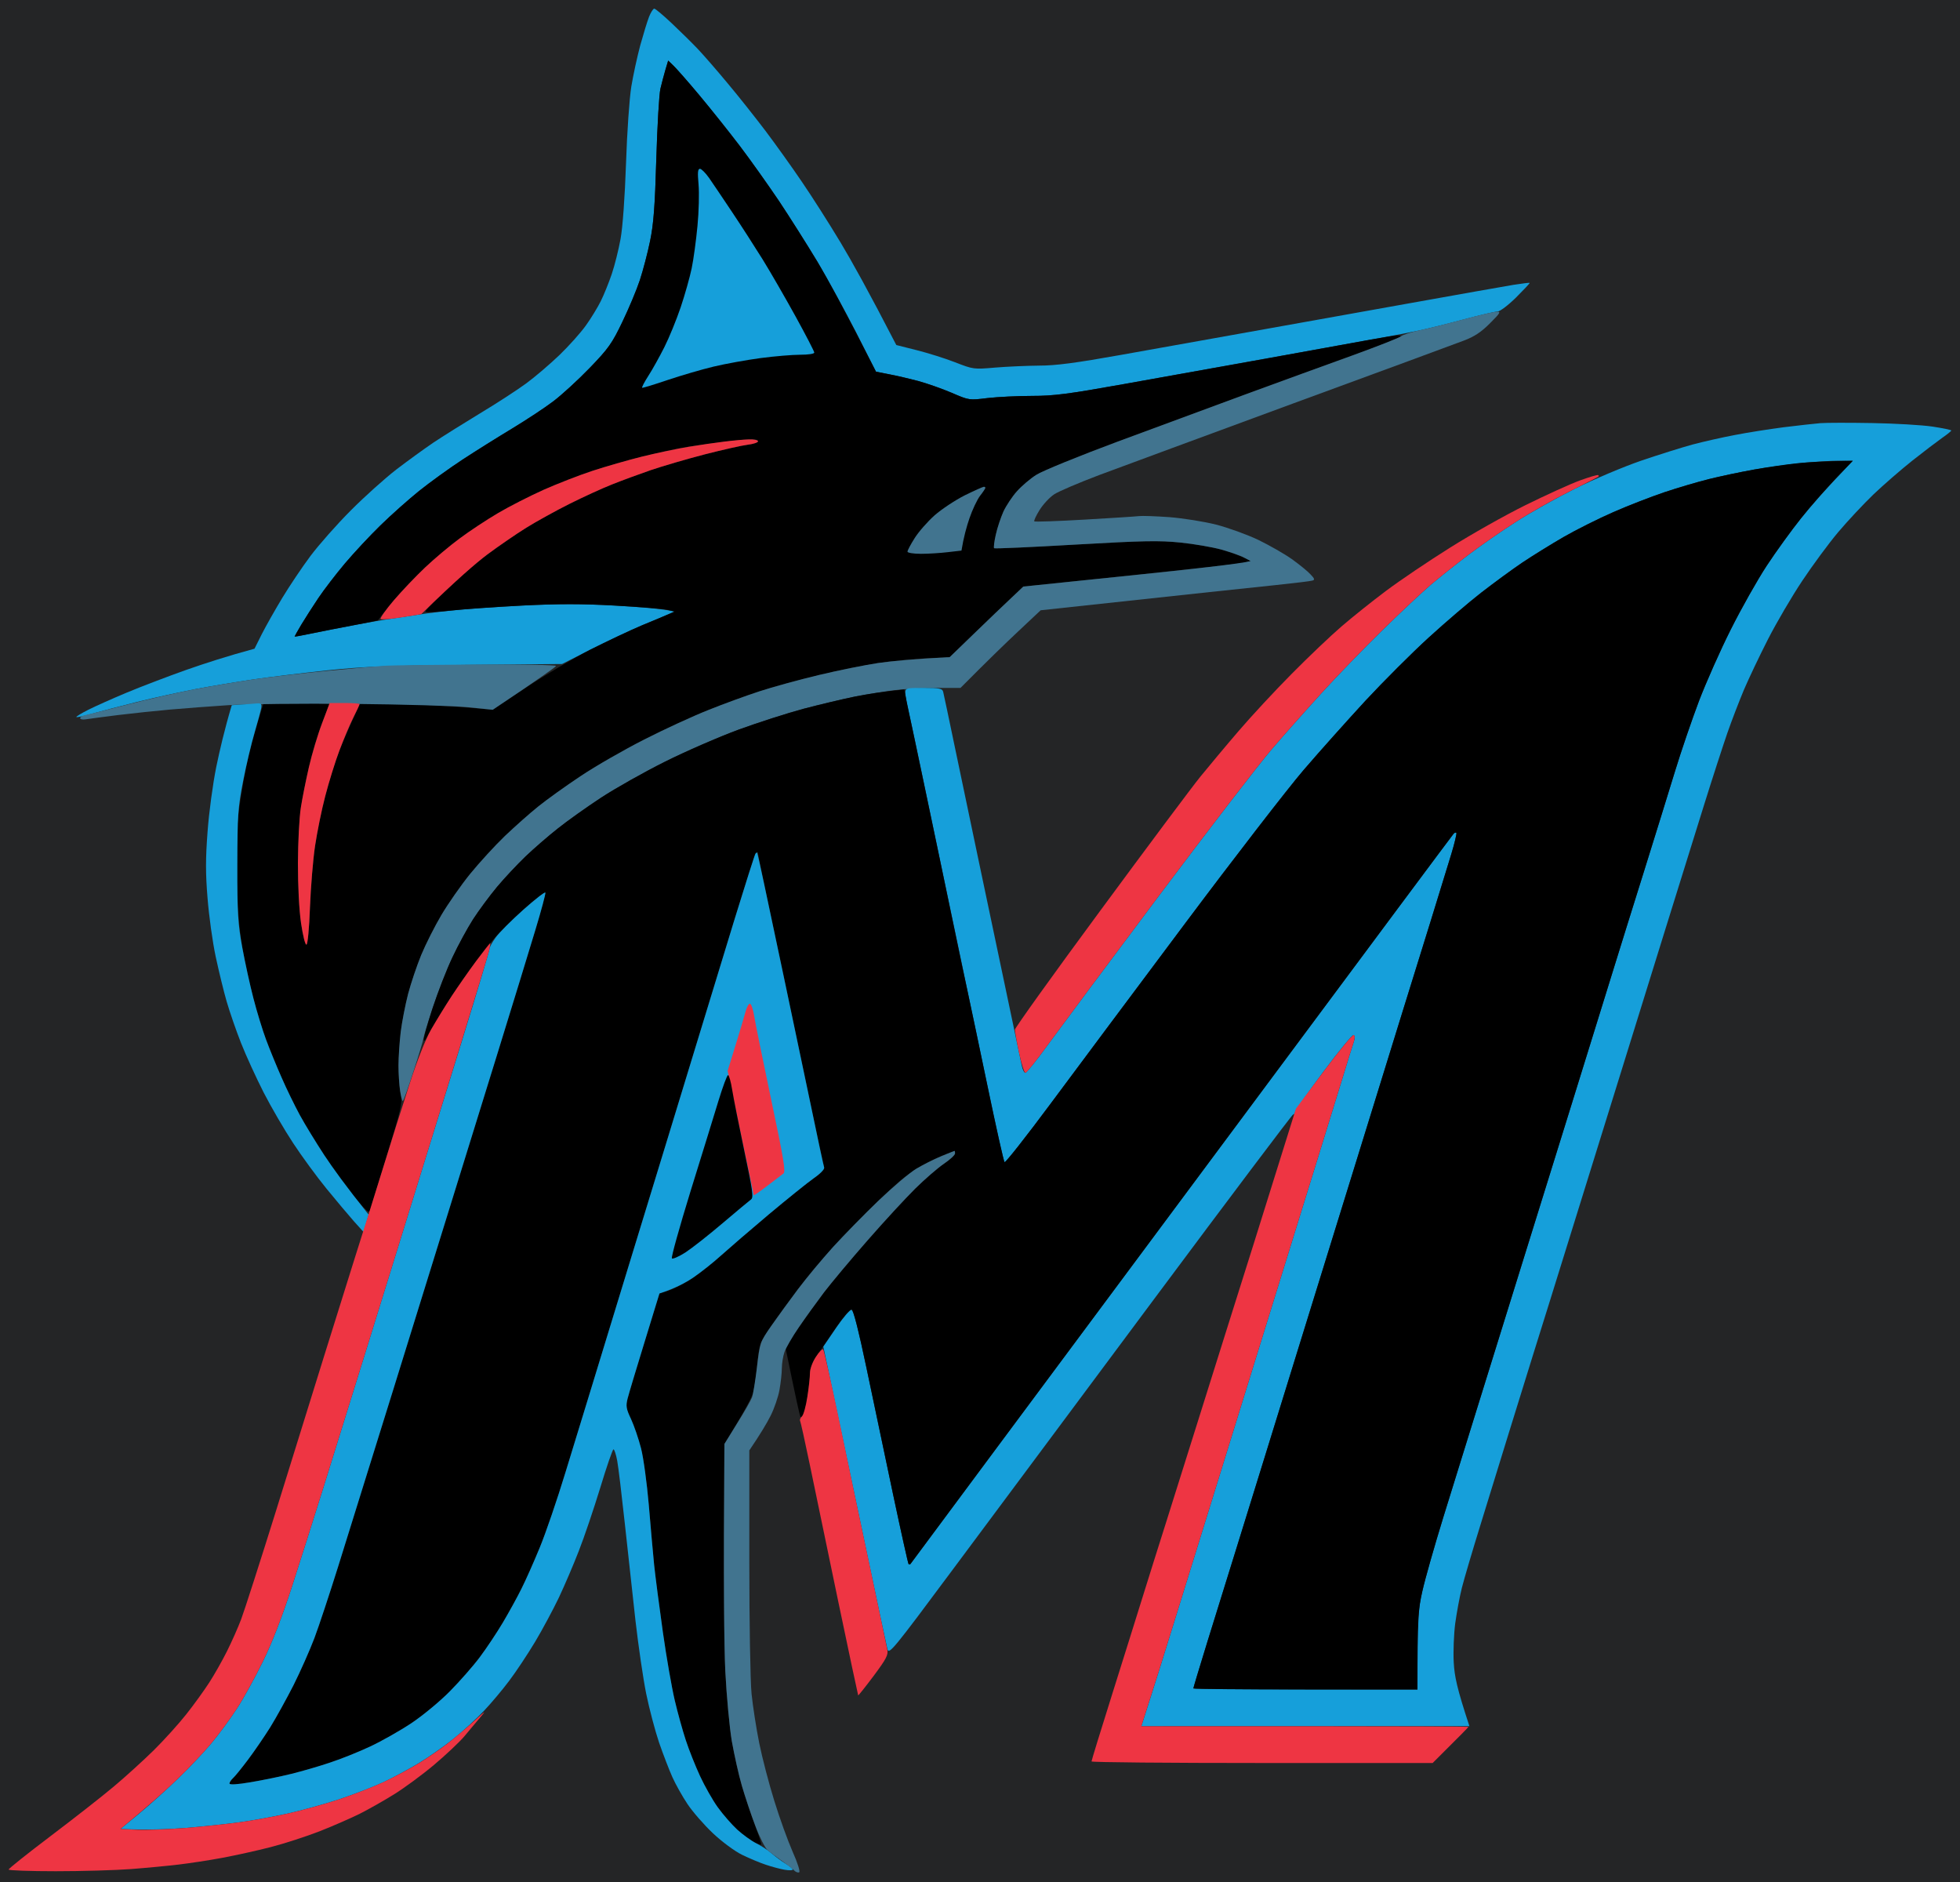
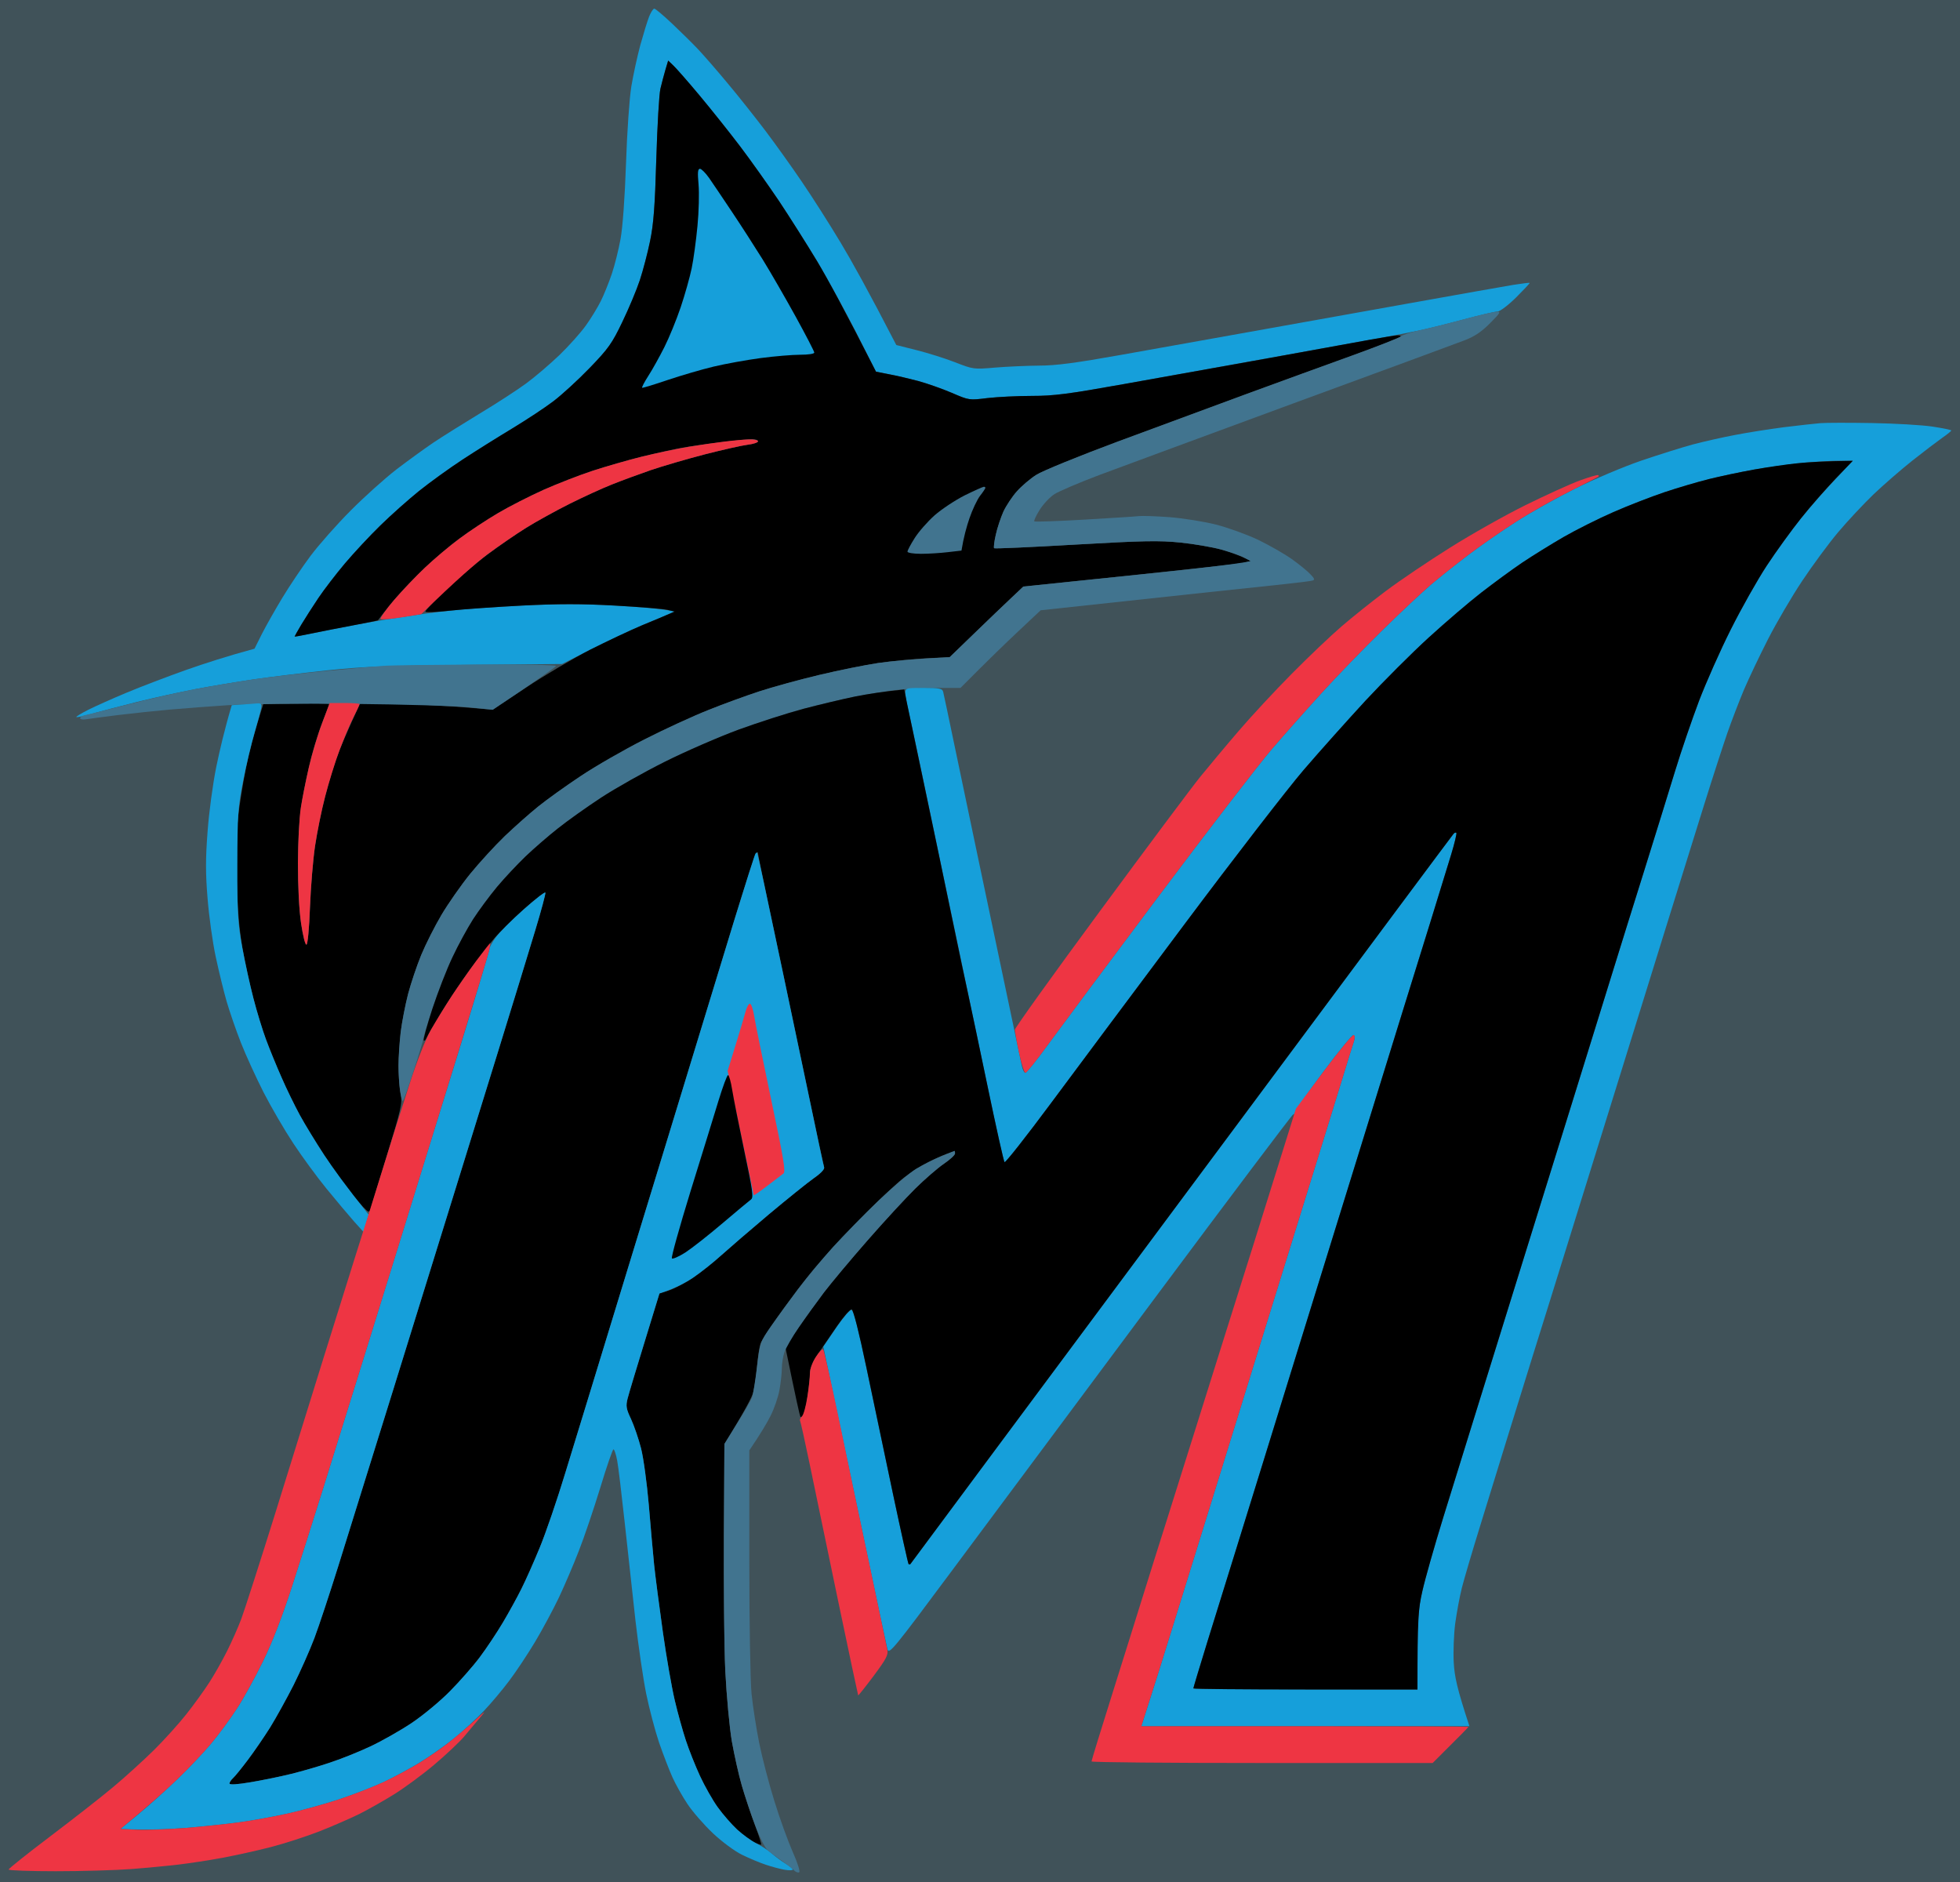
<svg xmlns="http://www.w3.org/2000/svg" viewBox="0 0 200 192" width="200" height="192">
  <style>
		tspan { white-space:pre }
		.shp0 { fill: #000000 } 
		.shp1 { fill: #169fda } 
		.shp2 { fill: #41748f } 
		.shp3 { fill: #ee3543 } 
	</style>
  <g>
-     <path fill="#242526" d="M0 96L0 192L200 192L200 0L0 0L0 96Z" />
+     <path fill="#405259" d="M0 96L0 192L200 192L200 0L0 0L0 96Z" />
    <path class="shp1" d="M66.23 1.71C66.05 2.17 65.65 3.48 65.33 4.63C65.02 5.79 64.61 7.67 64.42 8.83C64.23 9.98 63.98 13.51 63.88 16.66C63.76 20.14 63.54 23.18 63.32 24.39C63.12 25.48 62.72 27.09 62.42 27.97C62.12 28.85 61.62 30.09 61.3 30.73C60.98 31.37 60.3 32.49 59.78 33.21C59.26 33.94 58.05 35.29 57.1 36.21C56.14 37.13 54.61 38.44 53.7 39.11C52.79 39.78 50.65 41.17 48.95 42.19C47.25 43.22 45.11 44.56 44.2 45.17C43.29 45.79 41.6 47.01 40.44 47.9C39.29 48.79 37.2 50.66 35.8 52.07C34.4 53.47 32.55 55.56 31.68 56.72C30.82 57.87 29.52 59.81 28.79 61.02C28.06 62.23 27.12 63.89 26.71 64.7L25.97 66.18C23.23 66.92 20.89 67.68 19.01 68.34C17.12 69.01 14.39 70.05 12.93 70.66C11.47 71.27 9.7 72.06 9.01 72.41C8.31 72.76 7.76 73.1 7.79 73.15C7.82 73.21 8.54 73.06 9.39 72.81C10.24 72.57 12.33 72.03 14.03 71.6C15.73 71.18 18.42 70.59 20 70.29C21.58 69.99 24.22 69.55 25.86 69.31C27.5 69.07 30.88 68.66 33.37 68.39C37.09 68 39.64 67.9 47.62 67.83L57.35 67.74C61.97 65.39 64.31 64.3 65.52 63.79C66.74 63.29 67.98 62.77 68.29 62.63L68.84 62.39C67.64 62.11 65.25 61.92 62.76 61.78C59.37 61.59 57.01 61.59 53.37 61.77C50.7 61.91 47.56 62.12 46.41 62.25C45.25 62.37 43.96 62.52 43.54 62.58C43.11 62.64 42.17 62.78 41.44 62.9C40.71 63.01 39.76 63.15 39.34 63.21C38.91 63.27 37.47 63.52 36.13 63.77C34.8 64.03 32.88 64.4 31.88 64.61C30.88 64.82 30.06 64.97 30.06 64.94C30.06 64.91 30.37 64.36 30.75 63.72C31.13 63.09 31.91 61.87 32.48 61.02C33.05 60.17 34.27 58.58 35.19 57.49C36.11 56.4 37.74 54.65 38.82 53.6C39.89 52.55 41.67 50.97 42.76 50.09C43.86 49.21 45.85 47.77 47.18 46.9C48.52 46.02 50.81 44.59 52.27 43.71C53.72 42.83 55.61 41.59 56.46 40.94C57.31 40.3 58.98 38.77 60.17 37.54C62.09 35.55 62.45 35.04 63.51 32.83C64.17 31.46 64.97 29.55 65.29 28.58C65.61 27.61 66.08 25.82 66.33 24.61C66.69 22.88 66.83 21.06 66.97 16.22C67.07 12.82 67.26 9.59 67.39 9.05C67.52 8.5 67.75 7.63 67.9 7.12L68.18 6.18C69 6.95 70.19 8.31 71.36 9.71C72.53 11.11 74.39 13.44 75.5 14.9C76.6 16.35 78.4 18.89 79.5 20.52C80.59 22.16 82.35 24.94 83.41 26.7C84.46 28.46 86.23 31.71 87.36 33.91L89.39 37.92C91.45 38.31 92.79 38.63 93.7 38.87C94.61 39.12 96.15 39.66 97.13 40.08C98.89 40.84 98.9 40.84 100.77 40.61C101.81 40.49 103.85 40.39 105.3 40.39C107.55 40.39 108.99 40.2 114.7 39.18C118.4 38.52 125.07 37.32 129.5 36.52C133.94 35.72 138.91 34.83 140.55 34.53C142.19 34.24 144.18 33.85 144.97 33.68C145.76 33.51 147.75 33.02 149.39 32.58C151.03 32.14 152.57 31.78 152.82 31.78C153.06 31.77 153.91 31.13 154.7 30.35C155.49 29.56 156.11 28.9 156.09 28.86C156.06 28.83 155.32 28.92 154.43 29.06C153.54 29.21 148.59 30.08 143.43 31.01C138.26 31.93 131 33.23 127.29 33.9C123.59 34.56 117.79 35.6 114.42 36.2C109.77 37.03 107.74 37.3 106.02 37.3C104.78 37.31 102.76 37.4 101.55 37.5C99.36 37.69 99.31 37.68 97.46 36.96C96.43 36.56 94.65 36 93.52 35.72L91.46 35.2C88.64 29.73 86.89 26.6 85.76 24.72C84.63 22.84 82.86 20.06 81.82 18.54C80.79 17.02 79.12 14.69 78.11 13.35C77.1 12.02 75.37 9.83 74.25 8.5C73.14 7.16 71.75 5.57 71.18 4.97C70.6 4.36 69.41 3.19 68.54 2.37C67.67 1.55 66.87 0.88 66.76 0.88C66.65 0.88 66.41 1.26 66.23 1.71Z" />
    <path class="shp0" d="M67.9 7.12C67.75 7.63 67.52 8.5 67.39 9.05C67.26 9.59 67.07 12.82 66.97 16.22C66.83 21.06 66.69 22.88 66.33 24.61C66.08 25.82 65.61 27.61 65.29 28.58C64.97 29.55 64.17 31.46 63.51 32.83C62.45 35.04 62.09 35.55 60.17 37.54C58.98 38.77 57.31 40.3 56.46 40.94C55.61 41.59 53.72 42.83 52.27 43.71C50.81 44.59 48.52 46.02 47.18 46.9C45.85 47.77 43.86 49.21 42.76 50.09C41.67 50.97 39.89 52.55 38.82 53.6C37.74 54.65 36.11 56.4 35.19 57.49C34.27 58.58 33.05 60.17 32.48 61.02C31.91 61.87 31.13 63.09 30.75 63.72C30.37 64.36 30.06 64.91 30.06 64.94C30.06 64.97 30.88 64.82 31.88 64.61C32.88 64.4 34.8 64.03 36.13 63.78C37.47 63.53 38.57 63.3 38.57 63.28C38.58 63.25 39.14 62.53 39.82 61.68C40.5 60.83 41.94 59.29 43.02 58.25C44.09 57.21 45.82 55.73 46.85 54.97C47.88 54.2 49.67 53.02 50.83 52.34C51.98 51.66 54.07 50.6 55.47 49.97C56.87 49.35 59.1 48.48 60.44 48.04C61.78 47.6 64.07 46.94 65.52 46.58C66.98 46.23 68.82 45.82 69.61 45.68C70.4 45.54 72.19 45.28 73.59 45.11C74.99 44.94 76.41 44.8 76.74 44.8C77.07 44.8 77.35 44.9 77.35 45.02C77.35 45.14 76.88 45.3 76.3 45.37C75.72 45.44 73.76 45.88 71.93 46.35C70.11 46.82 67.62 47.55 66.41 47.96C65.19 48.38 63.4 49.04 62.43 49.43C61.46 49.81 59.52 50.7 58.12 51.4C56.72 52.1 54.73 53.2 53.7 53.84C52.67 54.48 50.88 55.71 49.73 56.58C48.57 57.44 46.66 59.07 45.47 60.19C44.29 61.32 43.36 62.31 43.41 62.4C43.46 62.49 44.57 62.45 45.89 62.3C47.21 62.16 50.52 61.92 53.26 61.78C57.02 61.59 59.33 61.59 62.76 61.78C65.25 61.92 67.64 62.11 68.07 62.21L68.84 62.39C67.98 62.77 66.74 63.29 65.52 63.79C64.31 64.3 61.92 65.42 60.22 66.28C58.52 67.15 55.59 68.88 53.7 70.13L50.28 72.4C46.17 72.04 43.13 71.87 40.88 71.79L36.8 71.65C35.38 74.7 34.7 76.33 34.38 77.24C34.05 78.15 33.5 79.99 33.16 81.32C32.81 82.66 32.36 84.89 32.15 86.29C31.94 87.69 31.71 90.51 31.63 92.56C31.55 94.72 31.4 96.33 31.27 96.37C31.15 96.42 30.91 95.47 30.72 94.18C30.51 92.76 30.4 90.43 30.41 87.94C30.42 85.33 30.56 83.22 30.81 81.77C31.01 80.55 31.43 78.57 31.74 77.35C32.05 76.14 32.6 74.42 32.95 73.54C33.3 72.66 33.59 71.9 33.59 71.83C33.59 71.77 32.08 71.75 30.23 71.78L26.87 71.83C25.91 74.83 25.39 76.91 25.09 78.4C24.79 79.89 24.43 82.15 24.29 83.42C24.13 84.83 24.08 87.38 24.16 89.93C24.24 92.76 24.43 94.99 24.75 96.77C25.01 98.23 25.51 100.51 25.86 101.85C26.2 103.18 26.78 105.07 27.14 106.04C27.5 107.01 28.21 108.75 28.72 109.9C29.22 111.06 30.07 112.79 30.6 113.77C31.13 114.74 32.25 116.57 33.09 117.85C33.93 119.12 35.24 120.94 35.99 121.88C36.73 122.82 37.45 123.59 37.57 123.59C37.69 123.59 37.79 123.54 37.79 123.48C37.79 123.42 38.53 120.96 39.44 118.01C40.93 113.15 41.06 112.57 40.88 111.67C40.77 111.12 40.68 109.88 40.67 108.91C40.67 107.94 40.77 106.3 40.89 105.27C41.02 104.24 41.36 102.5 41.64 101.41C41.93 100.31 42.53 98.53 42.98 97.43C43.43 96.34 44.36 94.5 45.04 93.35C45.72 92.2 47.04 90.31 47.97 89.16C48.91 88.01 50.5 86.27 51.52 85.29C52.54 84.32 54.07 82.96 54.92 82.28C55.77 81.59 57.71 80.2 59.23 79.19C60.75 78.17 63.68 76.49 65.75 75.44C67.81 74.39 70.75 73.04 72.27 72.44C73.78 71.83 76.12 70.98 77.46 70.54C78.8 70.1 81.53 69.35 83.54 68.87C85.54 68.39 88.28 67.84 89.61 67.64C90.95 67.45 93.14 67.23 94.48 67.16L96.91 67.04C100.67 63.4 102.36 61.78 103.09 61.09L104.42 59.84C121.38 58.09 126.6 57.51 126.96 57.41L127.62 57.24C126.6 56.69 125.55 56.33 124.64 56.07C123.73 55.82 121.84 55.49 120.44 55.35C118.29 55.13 116.66 55.16 109.72 55.56C105.23 55.82 101.5 55.99 101.44 55.93C101.38 55.87 101.45 55.25 101.61 54.56C101.76 53.86 102.12 52.8 102.39 52.19C102.67 51.59 103.29 50.65 103.77 50.12C104.25 49.58 105.14 48.82 105.75 48.44C106.35 48.05 110.08 46.53 114.03 45.06C117.98 43.6 123.95 41.39 127.29 40.16C130.64 38.93 135.46 37.18 138.01 36.26C140.56 35.34 142.75 34.5 142.86 34.4C142.99 34.28 142.9 34.21 142.64 34.21C142.4 34.21 141.12 34.42 139.78 34.66C138.44 34.91 133.77 35.76 129.39 36.55C125.02 37.33 118.4 38.52 114.7 39.18C108.99 40.2 107.55 40.39 105.3 40.39C103.85 40.39 101.81 40.49 100.77 40.61C98.9 40.84 98.89 40.84 97.13 40.08C96.15 39.66 94.61 39.12 93.7 38.87C92.79 38.63 91.45 38.31 90.72 38.18L89.39 37.92C86.23 31.71 84.46 28.46 83.41 26.7C82.35 24.94 80.59 22.16 79.5 20.52C78.4 18.89 76.6 16.35 75.5 14.9C74.39 13.44 72.53 11.11 71.36 9.71C70.19 8.31 69 6.95 68.71 6.68L68.18 6.18L67.9 7.12Z" />
    <path class="shp1" d="M71.28 18.81C71.36 19.69 71.31 21.61 71.17 23.06C71.03 24.52 70.77 26.46 70.58 27.37C70.39 28.28 69.89 30.06 69.46 31.34C69.03 32.61 68.28 34.45 67.79 35.42C67.3 36.39 66.57 37.71 66.16 38.34C65.75 38.98 65.46 39.53 65.53 39.56C65.59 39.59 66.76 39.23 68.12 38.77C69.49 38.31 71.6 37.69 72.82 37.4C74.03 37.11 76.2 36.72 77.62 36.53C79.05 36.34 80.87 36.19 81.66 36.19C82.47 36.19 83.09 36.1 83.09 35.97C83.09 35.85 82.23 34.19 81.18 32.28C80.12 30.36 78.62 27.76 77.83 26.48C77.04 25.21 75.63 23.02 74.7 21.63C73.77 20.23 72.71 18.67 72.36 18.16C72 17.65 71.58 17.23 71.43 17.22C71.2 17.22 71.17 17.58 71.28 18.81Z" />
    <path class="shp2" d="M149.39 32.57C147.87 32.98 145.88 33.48 144.97 33.67C144.06 33.86 143.17 34.14 142.98 34.3C142.8 34.45 140.56 35.33 138.01 36.26C135.46 37.18 130.64 38.93 127.29 40.16C123.95 41.39 117.98 43.6 114.03 45.06C110.08 46.53 106.35 48.05 105.75 48.44C105.14 48.82 104.25 49.58 103.77 50.12C103.29 50.65 102.67 51.59 102.39 52.19C102.12 52.8 101.76 53.86 101.61 54.56C101.45 55.25 101.38 55.87 101.44 55.93C101.5 55.99 105.23 55.82 109.72 55.56C116.66 55.16 118.29 55.13 120.44 55.35C121.84 55.49 123.73 55.82 124.64 56.07C125.55 56.33 126.6 56.69 126.96 56.89L127.62 57.24C126.6 57.51 121.38 58.09 115.36 58.71L104.42 59.84C102.36 61.78 100.67 63.4 99.34 64.69L96.91 67.04C93.14 67.23 90.95 67.45 89.61 67.64C88.28 67.84 85.54 68.39 83.54 68.87C81.53 69.35 78.8 70.1 77.46 70.54C76.12 70.98 73.78 71.83 72.27 72.44C70.75 73.04 67.81 74.39 65.75 75.44C63.68 76.49 60.75 78.17 59.23 79.19C57.71 80.2 55.77 81.59 54.92 82.28C54.07 82.96 52.54 84.32 51.52 85.29C50.5 86.27 48.91 88.01 47.97 89.16C47.04 90.31 45.72 92.2 45.04 93.35C44.36 94.5 43.43 96.34 42.98 97.43C42.53 98.53 41.93 100.31 41.64 101.41C41.36 102.5 41.02 104.24 40.89 105.27C40.77 106.3 40.66 107.84 40.66 108.69C40.66 109.54 40.74 110.71 40.83 111.29C40.92 111.86 41.04 112.33 41.1 112.33C41.17 112.33 41.66 110.96 42.2 109.29C42.74 107.63 43.19 106.11 43.21 105.93C43.22 105.75 43.66 104.31 44.18 102.73C44.7 101.15 45.59 98.87 46.17 97.66C46.74 96.44 47.69 94.7 48.27 93.79C48.86 92.88 49.96 91.39 50.72 90.48C51.48 89.57 52.79 88.18 53.62 87.38C54.46 86.58 55.93 85.3 56.91 84.53C57.88 83.75 59.87 82.34 61.33 81.38C62.78 80.43 65.72 78.77 67.85 77.71C69.97 76.65 73.35 75.18 75.36 74.44C77.36 73.71 80.35 72.75 81.99 72.31C83.63 71.88 85.97 71.32 87.18 71.08C88.4 70.84 90.24 70.54 91.27 70.41C92.3 70.28 94.24 70.18 95.58 70.18L98.01 70.18C100.75 67.42 102.59 65.64 103.87 64.44L106.19 62.26C122.12 60.54 128.28 59.88 130.17 59.69C132.05 59.49 133.74 59.29 133.92 59.23C134.19 59.16 134.14 59.02 133.7 58.57C133.4 58.25 132.55 57.56 131.82 57.04C131.09 56.52 129.55 55.64 128.4 55.08C127.24 54.53 125.3 53.83 124.09 53.52C122.87 53.21 120.73 52.87 119.34 52.76C117.94 52.66 116.55 52.61 116.24 52.65C115.94 52.69 113.44 52.85 110.68 53.01C107.92 53.17 105.61 53.25 105.54 53.19C105.48 53.13 105.72 52.6 106.08 52.03C106.44 51.45 107.11 50.73 107.57 50.43C108.02 50.13 110.09 49.25 112.15 48.47C114.22 47.7 123.12 44.41 131.93 41.17C140.75 37.94 148.6 35.04 149.39 34.74C150.45 34.34 151.15 33.87 152.03 32.99C153.12 31.9 153.18 31.78 152.7 31.8C152.4 31.81 150.91 32.16 149.39 32.57Z" />
    <path class="shp1" d="M185.75 43.17C185.14 43.22 183.45 43.41 181.99 43.59C180.53 43.78 178.29 44.13 177.02 44.38C175.74 44.62 173.8 45.06 172.71 45.35C171.61 45.65 169.25 46.39 167.46 47C165.65 47.62 162.65 48.89 160.72 49.85C158.8 50.81 156.09 52.33 154.7 53.23C153.3 54.12 151.11 55.64 149.83 56.61C148.56 57.57 146.82 58.96 145.97 59.68C145.12 60.41 142.89 62.49 141.03 64.32C139.16 66.15 136.37 69.03 134.83 70.73C133.28 72.43 130.99 75.01 129.74 76.47C128.48 77.93 123.32 84.64 118.26 91.38C113.2 98.13 108.12 104.95 106.96 106.54C105.81 108.13 104.76 109.44 104.64 109.45C104.52 109.46 104.35 109.15 104.27 108.75C104.18 108.35 103.47 104.95 102.68 101.19C101.89 97.42 100.63 91.46 99.89 87.94C99.15 84.42 98.05 79.16 97.44 76.25C96.84 73.34 96.29 70.78 96.24 70.57C96.15 70.24 95.86 70.18 94.25 70.18C92.45 70.18 92.38 70.2 92.38 70.68C92.38 70.95 92.54 71.82 92.72 72.61C92.91 73.4 93.65 76.87 94.37 80.33C95.09 83.79 96.38 89.95 97.24 94.01C98.1 98.08 99.08 102.8 99.44 104.5C99.79 106.2 100.59 110.02 101.22 112.99C101.85 115.97 102.42 118.47 102.51 118.56C102.59 118.65 104.69 115.98 107.18 112.63C109.67 109.27 115.84 101.01 120.89 94.26C125.94 87.51 131.4 80.45 133.01 78.57C134.63 76.68 137.47 73.51 139.32 71.5C141.18 69.5 144.08 66.6 145.77 65.06C147.46 63.52 149.88 61.44 151.16 60.45C152.44 59.46 154.33 58.07 155.36 57.38C156.39 56.69 158.28 55.52 159.56 54.78C160.83 54.05 163.12 52.9 164.64 52.24C166.16 51.57 168.5 50.67 169.83 50.22C171.17 49.77 173.21 49.17 174.36 48.88C175.52 48.59 177.61 48.15 179.01 47.9C180.4 47.66 182.59 47.36 183.87 47.23C185.14 47.11 186.83 47 187.62 47L189.06 47.01C186.35 49.83 184.76 51.64 183.79 52.86C182.82 54.07 181.24 56.25 180.28 57.71C179.32 59.17 177.67 62.1 176.61 64.22C175.54 66.34 174.09 69.62 173.37 71.5C172.66 73.38 171.55 76.61 170.92 78.68C170.29 80.74 168.86 85.36 167.74 88.94C166.62 92.52 165.26 96.86 164.73 98.59C164.19 100.32 163.32 103.15 162.78 104.88C162.25 106.61 161.1 110.31 160.23 113.1C159.36 115.9 157.1 123.14 155.22 129.21C153.33 135.28 151.14 142.33 150.35 144.88C149.56 147.43 148.17 151.9 147.27 154.81C146.37 157.73 145.41 161.1 145.14 162.32C144.72 164.15 144.64 165.18 144.64 168.44L144.64 172.36C126.91 172.36 121.77 172.31 121.77 172.25C121.77 172.19 122.41 170.05 123.2 167.5C123.99 164.95 125.29 160.78 126.08 158.23C126.87 155.69 128.17 151.49 128.97 148.91C129.77 146.33 131.5 140.74 132.81 136.5C134.13 132.25 136.66 124.06 138.45 118.29C140.23 112.52 142.33 105.75 143.11 103.23C143.89 100.71 145.19 96.54 145.99 93.96C146.79 91.38 147.73 88.33 148.08 87.17C148.43 86.02 148.66 85.03 148.61 84.97C148.55 84.9 148.41 84.95 148.31 85.08C148.2 85.2 139.58 96.77 129.16 110.79C118.73 124.81 106.33 141.49 101.59 147.86C96.85 154.23 92.94 159.5 92.9 159.56C92.85 159.62 92.77 159.62 92.71 159.56C92.66 159.5 91.95 156.32 91.14 152.5C90.33 148.67 89.11 142.86 88.42 139.59C87.53 135.34 87.08 133.63 86.87 133.63C86.71 133.63 85.99 134.47 85.29 135.5L84.01 137.38C86.36 148.5 87.8 155.3 88.72 159.67C89.64 164.04 90.46 167.9 90.55 168.24C90.71 168.83 91.12 168.33 97.18 160.18C100.74 155.41 109.97 143.01 117.69 132.63C125.41 122.26 131.83 113.74 131.94 113.71C132.06 113.68 132.15 113.56 132.15 113.43C132.15 113.31 133.45 111.48 135.03 109.35C136.61 107.23 138 105.54 138.12 105.6C138.27 105.67 138.27 105.92 138.13 106.32C138.01 106.65 137.53 108.22 137.05 109.79C136.56 111.37 135.32 115.39 134.29 118.73C133.25 122.07 131.3 128.38 129.95 132.74C128.6 137.11 126.04 145.36 124.28 151.06C122.51 156.77 120.44 163.47 119.66 165.96C118.89 168.45 117.86 171.75 117.36 173.3L116.46 176.11L149.94 176.1C148.66 172.22 148.42 171.03 148.34 169.6C148.28 168.51 148.35 166.72 148.49 165.63C148.64 164.54 148.94 162.9 149.17 161.99C149.4 161.08 150.25 158.2 151.06 155.59C151.86 152.98 153.15 148.81 153.92 146.32C154.69 143.83 155.82 140.2 156.42 138.26C157.03 136.32 159.09 129.72 160.99 123.59C162.9 117.46 165.09 110.41 165.86 107.92C166.63 105.43 168.41 99.72 169.8 95.23C171.2 90.74 173.04 84.83 173.89 82.1C174.74 79.37 175.81 76.09 176.25 74.81C176.69 73.54 177.46 71.55 177.94 70.4C178.43 69.25 179.54 66.91 180.41 65.21C181.28 63.51 182.85 60.83 183.9 59.26C184.95 57.68 186.6 55.44 187.57 54.29C188.54 53.14 190.17 51.4 191.19 50.42C192.21 49.45 193.98 47.91 195.14 46.99C196.29 46.08 197.66 45.04 198.17 44.68C198.69 44.32 199.11 43.98 199.11 43.92C199.12 43.86 198.25 43.68 197.19 43.52C196.12 43.36 193.36 43.2 191.05 43.16C188.74 43.12 186.35 43.12 185.75 43.17Z" />
    <path class="shp3" d="M73.92 45.05C73.07 45.15 71.43 45.39 70.28 45.58C69.12 45.77 66.98 46.22 65.52 46.58C64.07 46.94 61.78 47.6 60.44 48.04C59.1 48.48 56.87 49.35 55.47 49.97C54.07 50.6 51.98 51.66 50.83 52.34C49.67 53.02 47.91 54.18 46.91 54.93C45.9 55.67 44.32 57 43.39 57.88C42.46 58.76 41.02 60.27 40.19 61.24C39.36 62.21 38.76 63.07 38.84 63.15C38.93 63.23 39.9 63.15 40.99 62.98L42.98 62.66C46.58 59.16 48.57 57.44 49.72 56.57C50.88 55.71 52.67 54.48 53.7 53.84C54.73 53.2 56.72 52.1 58.12 51.4C59.52 50.7 61.46 49.81 62.43 49.43C63.4 49.04 65.19 48.38 66.41 47.96C67.62 47.55 70.11 46.82 71.93 46.35C73.76 45.88 75.72 45.44 76.3 45.37C76.88 45.3 77.35 45.14 77.35 45.02C77.35 44.9 76.93 44.81 76.41 44.83C75.89 44.84 74.77 44.94 73.92 45.05Z" />
    <path class="shp0" d="M183.43 47.26C182.39 47.36 180.4 47.65 179.01 47.9C177.61 48.15 175.52 48.59 174.36 48.88C173.21 49.17 171.17 49.77 169.83 50.22C168.5 50.67 166.16 51.57 164.64 52.24C163.12 52.9 160.83 54.05 159.56 54.78C158.28 55.52 156.39 56.69 155.36 57.38C154.33 58.07 152.44 59.46 151.16 60.45C149.88 61.44 147.46 63.52 145.77 65.06C144.08 66.6 141.18 69.5 139.32 71.5C137.47 73.51 134.63 76.68 133.01 78.57C131.4 80.45 125.94 87.51 120.89 94.26C115.84 101.01 109.67 109.27 107.18 112.63C104.69 115.98 102.59 118.65 102.5 118.56C102.42 118.47 101.65 115.02 100.79 110.9C99.93 106.77 99.03 102.5 98.79 101.41C98.54 100.31 97.8 96.79 97.13 93.57C96.47 90.36 95.22 84.4 94.36 80.33C93.5 76.26 92.68 72.35 92.53 71.64L92.27 70.34C90.21 70.54 88.57 70.8 87.29 71.05C86.02 71.31 83.63 71.88 81.99 72.31C80.35 72.75 77.36 73.71 75.36 74.44C73.35 75.18 69.97 76.65 67.85 77.71C65.72 78.77 62.78 80.43 61.33 81.38C59.87 82.34 57.88 83.75 56.91 84.53C55.93 85.3 54.46 86.58 53.62 87.38C52.79 88.18 51.48 89.57 50.72 90.48C49.96 91.39 48.86 92.88 48.27 93.79C47.69 94.7 46.74 96.44 46.17 97.66C45.59 98.87 44.67 101.25 44.11 102.95C43.56 104.65 43.16 106.09 43.24 106.15C43.31 106.21 43.43 106.11 43.5 105.93C43.57 105.75 44.23 104.61 44.97 103.39C45.71 102.18 47 100.24 47.83 99.09C48.67 97.94 49.85 96.41 50.47 95.69C51.09 94.98 52.5 93.6 53.59 92.64C54.69 91.67 55.61 90.96 55.65 91.07C55.69 91.17 55.23 92.89 54.62 94.9C54.02 96.9 52.28 102.56 50.76 107.48C49.24 112.39 47.34 118.52 46.54 121.1C45.74 123.68 44.43 127.9 43.63 130.48C42.83 133.06 41.28 138.05 40.19 141.57C39.09 145.09 37.71 149.51 37.13 151.39C36.54 153.27 35.36 157.07 34.5 159.83C33.63 162.6 32.55 165.87 32.08 167.12C31.61 168.36 30.65 170.52 29.95 171.92C29.24 173.31 28.17 175.25 27.57 176.22C26.96 177.19 25.94 178.68 25.3 179.53C24.66 180.38 23.98 181.22 23.77 181.41C23.57 181.59 23.41 181.84 23.42 181.96C23.43 182.1 24.24 182.05 25.58 181.82C26.77 181.62 28.63 181.24 29.72 180.97C30.82 180.7 32.61 180.18 33.7 179.81C34.8 179.45 36.64 178.71 37.79 178.17C38.94 177.63 40.83 176.56 41.99 175.79C43.14 175.02 44.91 173.56 45.91 172.54C46.91 171.53 48.29 169.96 48.97 169.05C49.65 168.14 50.71 166.55 51.32 165.52C51.93 164.49 52.78 162.95 53.2 162.1C53.63 161.25 54.47 159.36 55.07 157.9C55.67 156.45 56.69 153.52 57.34 151.39C57.99 149.27 59.22 145.25 60.08 142.46C60.93 139.66 62.72 133.8 64.06 129.43C65.39 125.06 67.25 119.01 68.18 115.97C69.11 112.94 70.55 108.22 71.38 105.49C72.21 102.76 73.8 97.54 74.92 93.9C76.03 90.26 77.03 87.18 77.15 87.06C77.29 86.91 77.35 86.91 77.35 87.06C77.35 87.18 77.7 88.92 78.13 90.92C78.56 92.93 79.4 96.9 80 99.75C80.6 102.6 81.74 108.02 82.53 111.78C83.32 115.54 84.02 118.79 84.08 119.01C84.17 119.29 83.88 119.62 83.04 120.2C82.4 120.65 80.34 122.31 78.45 123.89C76.57 125.47 74.38 127.36 73.59 128.07C72.8 128.79 71.51 129.81 70.72 130.35C69.93 130.88 68.83 131.46 68.29 131.64L67.29 131.96C64.95 139.58 64.16 142.19 64.04 142.68C63.85 143.44 63.89 143.72 64.39 144.77C64.7 145.44 65.16 146.78 65.41 147.75C65.66 148.72 66.01 151.3 66.2 153.49C66.38 155.67 66.63 158.46 66.75 159.67C66.88 160.88 67.28 163.96 67.64 166.51C68 169.06 68.55 172.19 68.85 173.46C69.15 174.74 69.66 176.57 69.98 177.54C70.3 178.52 70.95 180.15 71.43 181.19C71.91 182.22 72.72 183.66 73.25 184.39C73.77 185.11 74.66 186.13 75.22 186.65C75.78 187.16 76.54 187.74 76.91 187.92C77.27 188.1 77.61 188.22 77.67 188.19C77.72 188.16 77.43 187.24 77.02 186.15C76.61 185.06 76.02 183.27 75.7 182.18C75.38 181.09 74.93 179.05 74.68 177.66C74.44 176.26 74.14 173.03 74.01 170.48C73.89 167.93 73.82 161.68 73.85 156.58L73.92 147.31C76.03 143.89 76.75 142.5 76.87 142.01C76.99 141.53 77.17 140.34 77.25 139.37C77.34 138.39 77.5 137.35 77.61 137.05C77.73 136.74 78.53 135.5 79.39 134.29C80.25 133.08 81.71 131.14 82.63 129.99C83.55 128.83 85.8 126.36 87.62 124.5C89.45 122.64 91.54 120.66 92.27 120.12C92.99 119.57 94.09 118.87 94.7 118.57C95.3 118.26 96.17 117.87 96.63 117.71C97.28 117.47 97.46 117.47 97.45 117.68C97.45 117.83 96.93 118.31 96.31 118.73C95.68 119.16 94.36 120.3 93.38 121.27C92.4 122.24 90.2 124.62 88.5 126.57C86.8 128.51 84.81 130.89 84.07 131.86C83.34 132.83 82.15 134.47 81.43 135.5L80.13 137.38C81.25 142.85 81.62 144.49 81.68 144.55C81.74 144.61 81.88 144.51 81.99 144.33C82.09 144.15 82.29 143.28 82.42 142.4C82.55 141.52 82.65 140.48 82.64 140.08C82.64 139.61 82.92 138.95 83.45 138.15C83.9 137.48 84.8 136.17 85.45 135.23C86.1 134.29 86.75 133.55 86.91 133.59C87.08 133.64 87.66 135.94 88.43 139.61C89.11 142.87 90.33 148.67 91.14 152.5C91.95 156.32 92.66 159.5 92.71 159.56C92.77 159.62 92.85 159.62 92.9 159.56C92.94 159.5 96.85 154.23 101.59 147.86C106.33 141.49 118.73 124.81 129.16 110.79C139.58 96.77 148.2 85.2 148.31 85.08C148.41 84.95 148.55 84.9 148.61 84.97C148.66 85.03 148.43 86.02 148.08 87.17C147.73 88.33 146.79 91.38 145.99 93.96C145.19 96.54 143.89 100.71 143.11 103.23C142.33 105.75 140.23 112.52 138.45 118.29C136.66 124.06 134.13 132.25 132.81 136.5C131.5 140.74 129.77 146.33 128.97 148.91C128.17 151.49 126.87 155.69 126.08 158.23C125.29 160.78 123.99 164.95 123.2 167.5C122.41 170.05 121.77 172.19 121.77 172.25C121.77 172.31 126.91 172.36 133.2 172.36L144.64 172.36C144.64 165.18 144.72 164.15 145.14 162.32C145.41 161.1 146.37 157.73 147.27 154.81C148.17 151.9 149.56 147.43 150.35 144.88C151.14 142.33 153.33 135.28 155.22 129.21C157.1 123.14 159.36 115.9 160.23 113.1C161.1 110.31 162.25 106.61 162.78 104.88C163.32 103.15 164.19 100.32 164.73 98.59C165.26 96.86 166.62 92.52 167.74 88.94C168.86 85.36 170.29 80.74 170.92 78.68C171.55 76.61 172.66 73.38 173.37 71.5C174.09 69.62 175.54 66.34 176.61 64.22C177.67 62.1 179.32 59.17 180.28 57.71C181.24 56.25 182.82 54.07 183.79 52.86C184.76 51.64 186.35 49.83 187.31 48.83L189.06 47.01C186.15 47.05 184.46 47.15 183.43 47.26Z" />
    <path class="shp3" d="M161.2 49.02C160.24 49.37 157.76 50.5 155.69 51.52C153.62 52.54 150.14 54.5 147.95 55.88C145.76 57.25 142.83 59.23 141.43 60.28C140.04 61.32 138 62.95 136.91 63.89C135.81 64.83 133.52 67.01 131.82 68.73C130.12 70.44 127.67 73.08 126.37 74.6C125.07 76.11 123.33 78.2 122.49 79.23C121.65 80.26 117.05 86.42 112.27 92.91C107.48 99.4 103.56 104.87 103.56 105.05C103.56 105.23 103.75 106.3 103.99 107.42C104.23 108.55 104.52 109.46 104.64 109.45C104.76 109.44 105.81 108.13 106.96 106.54C108.12 104.95 113.2 98.13 118.26 91.38C123.32 84.64 128.48 77.93 129.74 76.47C130.99 75.01 133.28 72.43 134.83 70.73C136.37 69.03 139.16 66.15 141.03 64.32C142.89 62.49 145.12 60.41 145.97 59.68C146.82 58.96 148.56 57.57 149.83 56.61C151.11 55.64 153.3 54.12 154.7 53.23C156.09 52.33 158.53 50.95 160.11 50.16C161.69 49.37 163.03 48.68 163.09 48.64C163.15 48.59 163.15 48.51 163.08 48.47C163.01 48.42 162.16 48.67 161.2 49.02Z" />
    <path class="shp2" d="M98.45 50.53C97.48 51.02 96.1 51.93 95.37 52.57C94.65 53.21 93.73 54.26 93.33 54.9C92.93 55.53 92.6 56.15 92.6 56.28C92.6 56.4 93.21 56.5 93.98 56.5C94.74 56.5 95.98 56.42 96.73 56.33L98.11 56.17C98.33 54.8 98.64 53.7 98.93 52.86C99.22 52.01 99.7 50.99 100 50.59C100.31 50.2 100.55 49.83 100.55 49.77C100.55 49.7 100.48 49.66 100.39 49.66C100.3 49.66 99.43 50.05 98.45 50.53ZM39.45 67.91C38.72 67.95 36.03 68.18 33.48 68.43C30.93 68.67 27.5 69.07 25.86 69.31C24.22 69.55 21.53 70 19.89 70.31C18.25 70.62 15.17 71.32 13.04 71.87C10.91 72.42 8.95 72.91 8.67 72.96C8.4 73.01 8.18 73.15 8.18 73.27C8.18 73.39 8.45 73.44 8.78 73.38C9.12 73.33 10.59 73.13 12.04 72.95C13.5 72.77 15.89 72.52 17.35 72.39C18.81 72.26 21.49 72.06 23.31 71.94C25.14 71.82 30.81 71.76 35.91 71.81C41.02 71.86 46.34 72.01 47.73 72.15L50.28 72.41C55.24 69.09 56.71 68.04 56.74 67.94C56.77 67.84 53.19 67.77 48.78 67.79C44.38 67.82 40.18 67.87 39.45 67.91Z" />
    <path class="shp1" d="M24.7 71.87L23.65 71.94C22.91 74.42 22.42 76.54 22.07 78.23C21.72 79.95 21.32 82.9 21.18 84.86C20.97 87.58 20.97 89.13 21.18 91.64C21.32 93.43 21.69 96.11 22.01 97.6C22.33 99.09 22.83 101.15 23.13 102.18C23.43 103.21 24.08 105.1 24.58 106.37C25.08 107.65 26.13 109.93 26.9 111.45C27.68 112.97 29.04 115.3 29.92 116.63C30.8 117.97 32.33 120.06 33.32 121.27C34.31 122.48 35.56 123.97 36.1 124.58L37.09 125.68L37.62 123.92C35.29 121.01 33.93 119.12 33.09 117.85C32.25 116.57 31.13 114.74 30.6 113.77C30.07 112.79 29.22 111.06 28.72 109.9C28.21 108.75 27.5 107.01 27.14 106.04C26.78 105.07 26.2 103.18 25.86 101.85C25.51 100.51 25 98.18 24.72 96.66C24.28 94.24 24.21 93.21 24.22 88.28C24.23 83.11 24.28 82.4 24.81 79.67C25.13 78.03 25.66 75.8 25.99 74.7C26.31 73.61 26.61 72.49 26.66 72.22C26.72 71.82 26.64 71.73 26.24 71.76C25.97 71.79 25.27 71.84 24.7 71.87Z" />
    <path class="shp3" d="M32.87 73.77C32.44 74.89 31.84 76.9 31.53 78.23C31.22 79.57 30.84 81.46 30.69 82.43C30.54 83.4 30.41 85.93 30.4 88.06C30.4 90.39 30.52 92.81 30.72 94.18C30.91 95.47 31.15 96.42 31.27 96.37C31.4 96.33 31.55 94.72 31.63 92.56C31.71 90.51 31.94 87.69 32.15 86.29C32.36 84.89 32.82 82.61 33.19 81.21C33.55 79.82 34.2 77.73 34.63 76.58C35.06 75.43 35.7 73.91 36.05 73.21C36.4 72.52 36.69 71.9 36.69 71.83C36.69 71.77 36 71.72 35.16 71.72L33.64 71.72L32.87 73.77Z" />
    <path class="shp1" d="M77.08 87.1C77.01 87.2 76.04 90.26 74.92 93.9C73.8 97.54 72.21 102.76 71.38 105.49C70.55 108.22 69.11 112.94 68.18 115.97C67.25 119.01 65.39 125.06 64.06 129.43C62.72 133.8 61.1 139.12 60.45 141.24C59.8 143.37 58.57 147.39 57.71 150.18C56.86 152.97 55.67 156.45 55.07 157.9C54.47 159.36 53.63 161.25 53.2 162.1C52.78 162.95 51.93 164.49 51.32 165.52C50.71 166.55 49.65 168.14 48.97 169.05C48.29 169.96 46.91 171.53 45.91 172.54C44.91 173.56 43.14 175.02 41.99 175.79C40.83 176.56 38.94 177.63 37.79 178.17C36.64 178.71 34.8 179.45 33.7 179.81C32.61 180.18 30.82 180.7 29.72 180.97C28.63 181.24 26.77 181.62 25.58 181.82C24.24 182.05 23.43 182.1 23.42 181.96C23.41 181.84 23.57 181.59 23.77 181.41C23.98 181.22 24.66 180.38 25.3 179.53C25.94 178.68 26.96 177.19 27.57 176.22C28.17 175.25 29.24 173.31 29.95 171.92C30.65 170.52 31.61 168.36 32.08 167.12C32.55 165.87 33.63 162.6 34.5 159.83C35.36 157.07 36.54 153.27 37.13 151.39C37.71 149.51 39.09 145.09 40.19 141.57C41.28 138.05 42.83 133.06 43.63 130.48C44.43 127.9 45.74 123.68 46.54 121.1C47.34 118.52 49.24 112.39 50.76 107.48C52.28 102.56 54.02 96.9 54.62 94.9C55.23 92.89 55.69 91.17 55.65 91.06C55.61 90.96 54.59 91.75 53.38 92.83C52.17 93.91 50.9 95.18 50.56 95.67C50.21 96.15 49.93 96.68 49.94 96.83C49.94 96.98 48.69 101.15 47.16 106.1C45.63 111.04 43.73 117.18 42.94 119.72C42.15 122.27 41.08 125.75 40.55 127.45C40.03 129.15 38.49 134.11 37.13 138.48C35.77 142.85 33.92 148.81 33.01 151.72C32.1 154.64 30.66 159.16 29.82 161.77C28.81 164.89 27.79 167.53 26.83 169.49C26.03 171.13 24.83 173.31 24.15 174.34C23.48 175.38 22.3 176.97 21.54 177.88C20.78 178.79 19.23 180.43 18.09 181.52C16.95 182.62 15.18 184.21 14.15 185.06L12.29 186.59C15.01 186.71 17.19 186.62 18.9 186.49C20.6 186.35 23.08 186.09 24.42 185.91C25.76 185.73 27.99 185.32 29.39 185.01C30.79 184.7 33.13 184.05 34.59 183.57C36.04 183.09 38.08 182.3 39.12 181.82C40.15 181.33 41.79 180.45 42.76 179.86C43.73 179.27 45.33 178.15 46.3 177.37C47.27 176.59 48.66 175.31 49.39 174.53C50.12 173.76 51.28 172.38 51.96 171.47C52.65 170.56 53.83 168.78 54.6 167.5C55.36 166.23 56.45 164.19 57.03 162.98C57.6 161.77 58.52 159.63 59.06 158.23C59.61 156.84 60.59 153.93 61.25 151.78C61.9 149.63 62.51 147.86 62.6 147.86C62.69 147.86 62.86 148.38 62.98 149.02C63.1 149.66 63.44 152.51 63.75 155.37C64.06 158.22 64.55 162.69 64.84 165.3C65.14 167.91 65.63 171.28 65.94 172.8C66.25 174.32 66.84 176.55 67.25 177.77C67.67 178.98 68.28 180.57 68.61 181.3C68.93 182.02 69.63 183.27 70.16 184.06C70.68 184.84 71.85 186.18 72.75 187.03C73.66 187.89 74.99 188.87 75.71 189.22C76.43 189.57 77.51 190.03 78.12 190.23C78.73 190.44 79.6 190.67 80.06 190.75C80.51 190.83 80.89 190.82 80.89 190.73C80.89 190.64 80.56 190.37 80.17 190.13C79.77 189.89 79.15 189.43 78.78 189.11C78.42 188.79 77.7 188.32 77.18 188.06C76.67 187.8 75.78 187.16 75.22 186.65C74.66 186.13 73.77 185.11 73.25 184.39C72.72 183.66 71.91 182.22 71.43 181.19C70.95 180.15 70.3 178.52 69.98 177.54C69.66 176.57 69.15 174.74 68.85 173.46C68.55 172.19 68 169.06 67.64 166.51C67.28 163.96 66.88 160.88 66.75 159.67C66.63 158.46 66.38 155.67 66.2 153.49C66.01 151.3 65.66 148.72 65.41 147.75C65.16 146.78 64.7 145.44 64.39 144.77C63.89 143.72 63.85 143.44 64.04 142.68C64.16 142.19 64.95 139.58 65.78 136.88L67.29 131.96C68.83 131.46 69.93 130.88 70.72 130.35C71.51 129.81 72.8 128.79 73.59 128.07C74.38 127.36 76.57 125.47 78.45 123.89C80.34 122.31 82.4 120.65 83.04 120.2C83.68 119.76 84.15 119.27 84.1 119.12C84.04 118.97 83.4 115.96 82.67 112.44C81.93 108.92 80.73 103.21 80 99.75C79.27 96.29 78.36 92.02 77.99 90.26C77.62 88.5 77.29 87.03 77.26 86.99C77.23 86.95 77.15 87 77.08 87.1Z" />
    <path class="shp3" d="M48.59 98.04C47.85 99.04 46.72 100.66 46.08 101.63C45.45 102.6 44.5 104.14 43.98 105.05C43.4 106.08 42.55 108.21 41.76 110.68C41.05 112.86 39.81 116.78 39.01 119.39C38.2 122 36.96 125.98 36.24 128.22C35.53 130.47 34.09 135.08 33.03 138.48C31.98 141.88 29.79 148.93 28.16 154.15C26.53 159.37 24.93 164.34 24.61 165.19C24.29 166.04 23.64 167.5 23.17 168.44C22.7 169.38 21.89 170.82 21.36 171.64C20.83 172.46 19.77 173.93 19 174.9C18.23 175.87 16.75 177.51 15.71 178.54C14.66 179.57 12.82 181.25 11.6 182.27C10.39 183.29 7.47 185.57 5.13 187.34C2.79 189.11 0.87 190.64 0.88 190.73C0.88 190.82 3.05 190.9 5.69 190.9C8.33 190.9 11.79 190.8 13.37 190.68C14.95 190.56 17.14 190.35 18.23 190.22C19.33 190.09 21.31 189.79 22.65 189.54C23.99 189.29 26.23 188.8 27.62 188.44C29.02 188.08 31.26 187.35 32.6 186.83C33.93 186.31 35.77 185.5 36.69 185.05C37.6 184.59 39.19 183.69 40.22 183.05C41.25 182.41 43.09 181.06 44.29 180.05C45.5 179.03 46.89 177.72 47.39 177.13C47.88 176.53 48.64 175.64 49.06 175.14C49.65 174.45 49.5 174.54 48.4 175.56C47.6 176.29 46.36 177.34 45.63 177.9C44.9 178.46 43.61 179.35 42.76 179.87C41.91 180.39 40.32 181.24 39.23 181.76C38.13 182.28 36.04 183.09 34.59 183.57C33.13 184.05 30.79 184.7 29.39 185.01C27.99 185.32 25.76 185.73 24.42 185.91C23.08 186.09 20.6 186.35 18.9 186.49C17.19 186.62 15.01 186.71 14.04 186.67L12.29 186.59C15.18 184.21 16.95 182.62 18.09 181.52C19.23 180.43 20.78 178.79 21.54 177.88C22.3 176.97 23.48 175.38 24.15 174.34C24.83 173.31 26.03 171.13 26.83 169.49C27.79 167.53 28.81 164.89 29.82 161.77C30.66 159.16 32.1 154.64 33.01 151.72C33.92 148.81 35.77 142.85 37.13 138.48C38.49 134.11 40.03 129.15 40.55 127.45C41.08 125.75 42.15 122.27 42.94 119.72C43.73 117.18 45.57 111.22 47.03 106.48C48.49 101.75 49.78 97.5 49.89 97.05C50 96.59 50.06 96.22 50.02 96.22C49.98 96.22 49.34 97.04 48.59 98.04ZM76.07 103.23C75.95 103.68 75.49 105.22 75.05 106.65L74.25 109.24C75.43 114.97 76.03 117.8 76.34 119.23C76.65 120.65 76.91 121.87 76.91 121.93C76.91 121.99 77.52 121.57 78.28 120.99C79.03 120.42 79.78 119.85 79.94 119.72C80.19 119.54 79.96 118.19 78.7 112.22C77.86 108.22 77.07 104.37 76.96 103.67C76.85 102.97 76.65 102.4 76.52 102.4C76.39 102.4 76.19 102.77 76.07 103.23ZM135.08 109.29L132.24 113.1C130.32 119.26 128.95 123.63 127.96 126.79C126.97 129.94 125.62 134.21 124.97 136.28C124.32 138.34 122.98 142.61 121.99 145.77C121 148.92 119.64 153.24 118.97 155.37C118.29 157.49 117.27 160.77 116.68 162.65C116.1 164.53 114.66 169.1 113.5 172.8C112.33 176.5 111.38 179.61 111.38 179.7C111.38 179.79 119.21 179.86 128.78 179.86L146.19 179.86C149.03 177.04 149.85 176.2 149.84 176.17C149.84 176.14 142.33 176.11 133.15 176.11L116.46 176.11C117.86 171.75 118.89 168.45 119.66 165.96C120.44 163.47 122.51 156.77 124.28 151.06C126.04 145.36 128.6 137.11 129.95 132.74C131.3 128.38 133.25 122.07 134.29 118.73C135.32 115.39 136.56 111.37 137.05 109.79C137.53 108.22 138.01 106.65 138.13 106.32C138.26 105.94 138.26 105.66 138.14 105.59C138.02 105.52 136.65 107.19 135.08 109.29Z" />
    <path class="shp0" d="M73.32 112.28C72.89 113.7 71.6 117.87 70.46 121.54C69.33 125.21 68.47 128.28 68.56 128.38C68.65 128.47 69.27 128.2 69.93 127.78C70.59 127.35 72.3 126.01 73.72 124.8C75.15 123.59 76.46 122.49 76.63 122.37C76.91 122.18 76.81 121.47 75.95 117.41C75.4 114.8 74.84 111.99 74.71 111.17C74.58 110.35 74.39 109.68 74.29 109.68C74.19 109.68 73.76 110.85 73.32 112.28Z" />
    <path class="shp2" d="M96.02 117.97C95.29 118.27 94.16 118.84 93.5 119.23C92.84 119.62 91.11 121.09 89.65 122.48C88.19 123.88 86.1 126.02 84.99 127.23C83.89 128.45 82.28 130.39 81.41 131.54C80.55 132.69 79.33 134.37 78.69 135.28C77.55 136.92 77.54 136.96 77.24 139.48C77.07 140.87 76.85 142.26 76.73 142.57C76.62 142.87 75.94 144.06 75.22 145.21L73.92 147.31C73.82 161.68 73.89 167.93 74.01 170.48C74.14 173.03 74.44 176.26 74.68 177.66C74.93 179.05 75.38 181.09 75.7 182.18C76.02 183.27 76.63 185.11 77.07 186.26C77.5 187.42 78.07 188.53 78.32 188.75C78.58 188.97 79.23 189.46 79.78 189.84C80.33 190.23 80.9 190.67 81.05 190.83C81.2 190.99 81.43 191.07 81.55 191.01C81.67 190.94 81.39 190.05 80.88 188.91C80.4 187.82 79.55 185.48 79.01 183.72C78.46 181.96 77.77 179.31 77.47 177.82C77.17 176.33 76.82 174.07 76.69 172.8C76.56 171.51 76.46 165.49 76.46 159.23L76.46 147.97C77.62 146.26 78.26 145.17 78.63 144.44C79 143.71 79.41 142.52 79.54 141.79C79.67 141.06 79.78 140.07 79.78 139.59C79.78 139.1 79.9 138.36 80.05 137.93C80.2 137.51 80.86 136.36 81.53 135.39C82.19 134.42 83.34 132.83 84.07 131.86C84.81 130.89 86.8 128.51 88.5 126.57C90.2 124.62 92.4 122.24 93.38 121.27C94.36 120.3 95.68 119.16 96.31 118.73C96.93 118.31 97.45 117.83 97.45 117.68C97.46 117.53 97.43 117.41 97.4 117.41C97.37 117.42 96.75 117.66 96.02 117.97Z" />
    <path class="shp3" d="M83.25 138.43C82.9 138.96 82.65 139.67 82.65 140.08C82.65 140.48 82.53 141.57 82.38 142.51C82.24 143.45 81.99 144.34 81.83 144.5C81.67 144.65 81.59 144.85 81.64 144.94C81.69 145.03 82.14 147.04 82.63 149.41C83.12 151.77 84.42 158.03 85.52 163.31C86.62 168.59 87.55 172.93 87.57 172.96C87.6 172.98 88.31 172.09 89.15 170.97C90.45 169.22 90.65 168.84 90.54 168.28C90.47 167.91 89.65 164.04 88.73 159.67C87.8 155.3 86.39 148.6 85.6 144.77C84.8 140.95 84.08 137.75 84 137.66C83.92 137.57 83.58 137.92 83.25 138.43Z" />
  </g>
</svg>
